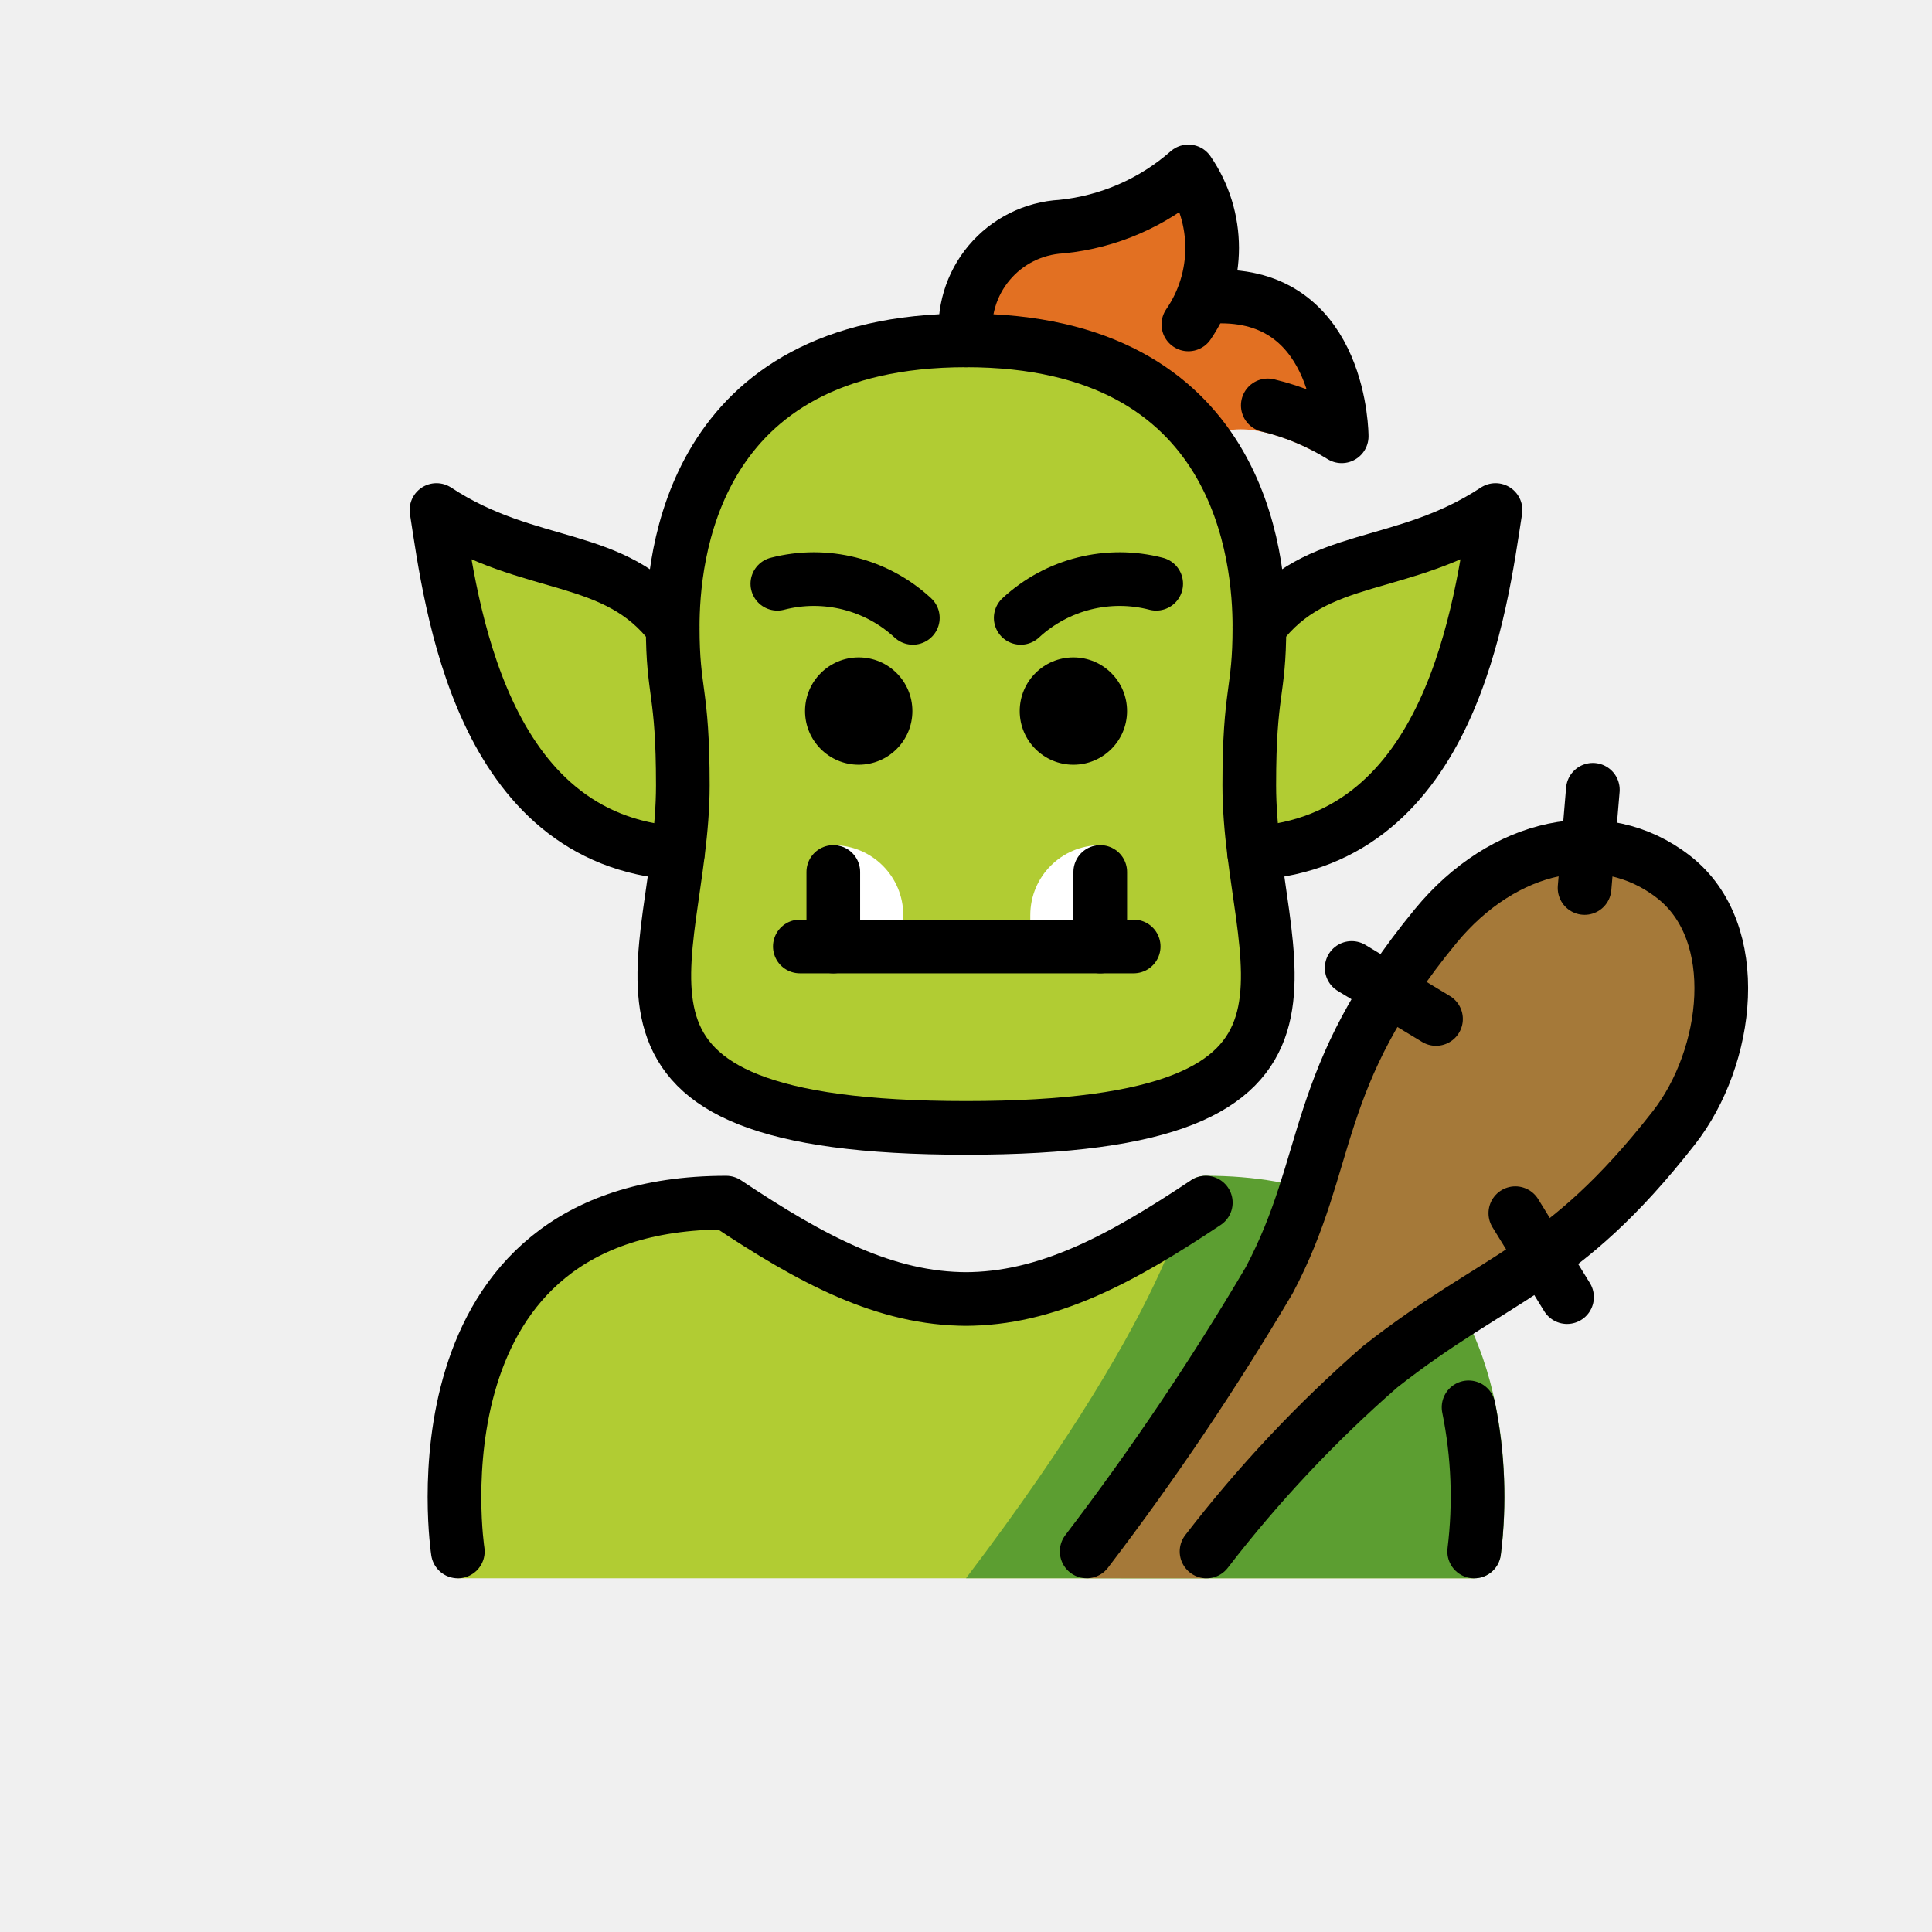
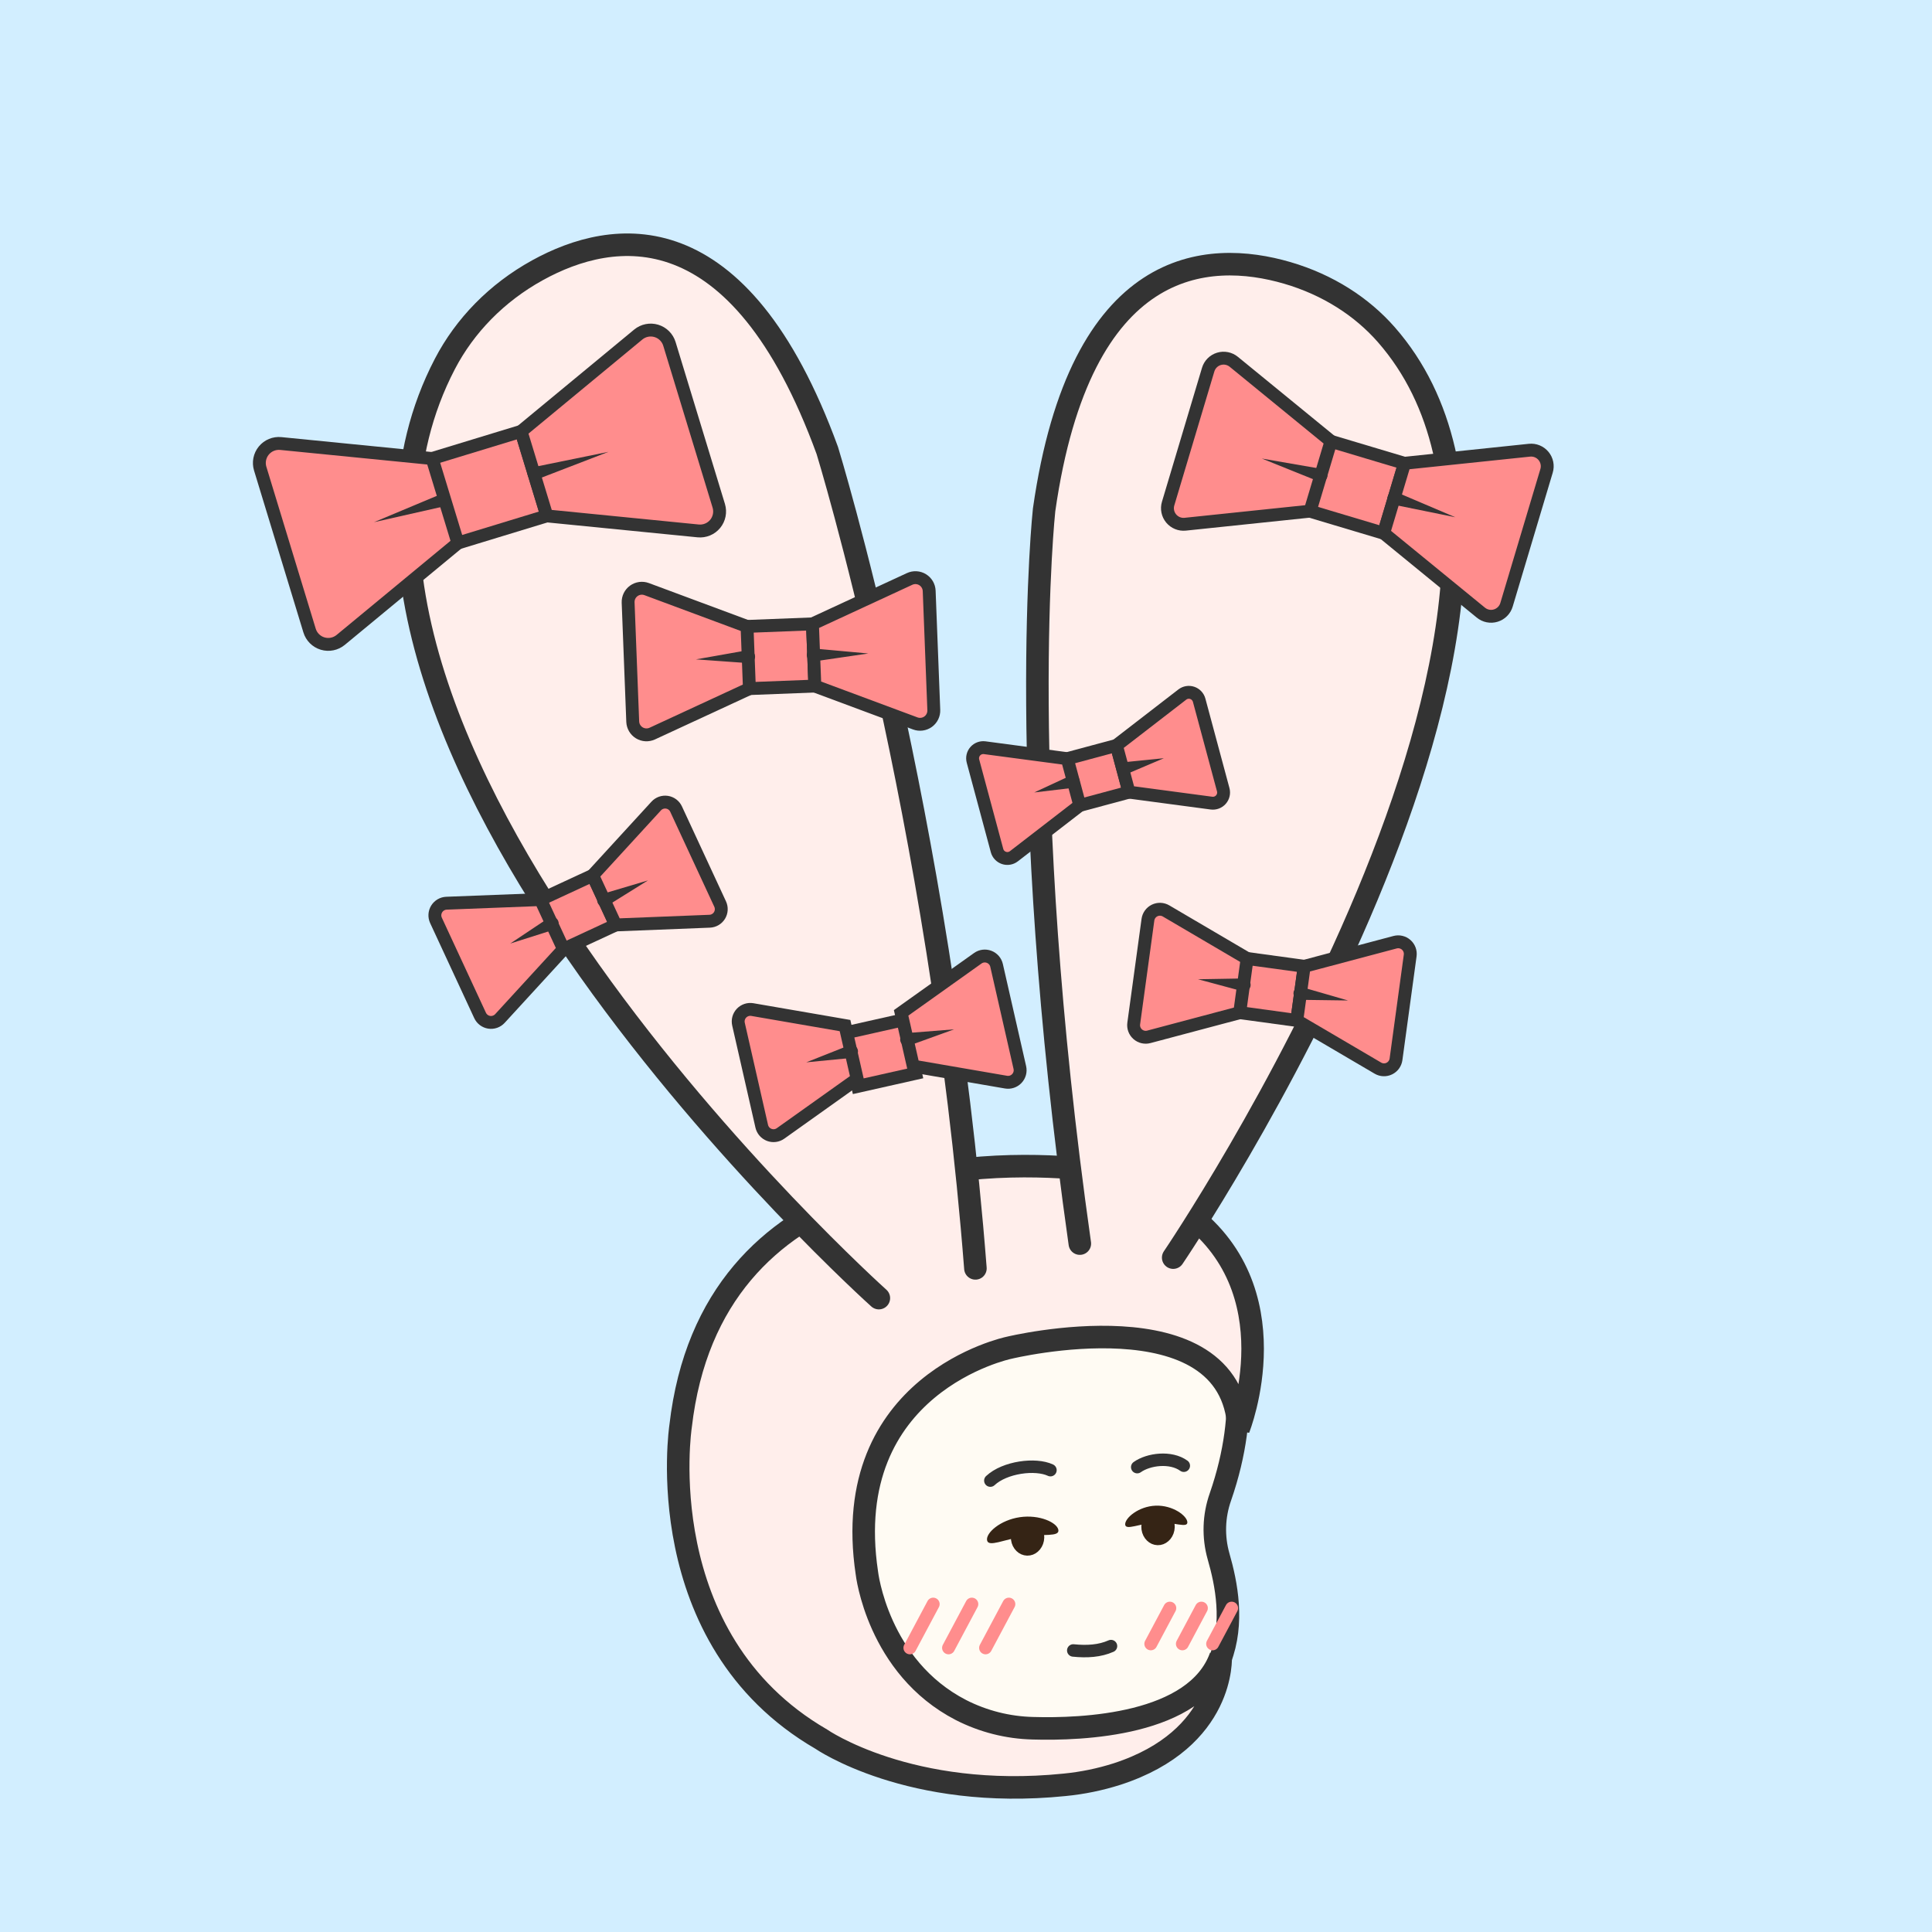
- <svg xmlns="http://www.w3.org/2000/svg" id="emoji" viewBox="0 0 72 72">
-   <g id="color">
-     <path fill="#e27022" d="M50.63,15.6a1.2,1.2,0,0,1-1.73,1.18c-1.08-.56-2.98-1.24-3.92-.35a.304.304,0,0,1-.07.05c-1.52-2.09-4.21-3.79-8.91-3.79a3.794,3.794,0,0,1,3.56-4.24,8.485,8.485,0,0,0,4.73-2.06,5.093,5.093,0,0,1,.65,3.96l.49.01C49.15,10.36,50.4,13.41,50.63,15.6Z" />
-     <path fill="#b1cc33" d="M36.002,42.033c-15.278,0-10.555-6.079-10.555-12.763,0-3.581-.377-3.402-.377-5.904s.633-10.681,10.932-10.681,10.932,8.179,10.932,10.681-.377,2.323-.377,5.904C46.557,35.954,51.28,42.033,36.002,42.033Z" />
-     <path fill="#b1cc33" d="M46.934,23.367c2.137-2.837,5.309-2.062,8.8-4.36-.548,3.523-1.617,12.306-8.996,12.787Z" />
-     <path fill="#b1cc33" d="M25.262,31.794c-7.379-.481-8.448-9.264-8.996-12.787,3.49,2.297,6.663,1.523,8.8,4.36Z" />
-     <path fill="#b1cc33" d="M17.062,57.818s-2-13,10-13c3.192,2.128,5.926,3.598,9,3.592h-.125c3.074.006,5.808-1.464,9-3.592,12,0,10,13,10,13l.008,1H17.036Z" />
-     <path fill="#5c9e31" d="M36,58.816c8.126-10.706,8.383-14.831,8.383-14.831a1.001,1.001,0,0,1,.555-.168c3.656,0,6.484,1.136,8.407,3.377C56.898,51.337,55.967,57.7,55.926,57.97a.999.999,0,0,1-.986.847Z" />
-     <path fill="#a57939" d="M44.964,57.818A47.873,47.873,0,0,1,51.43,50.939c4.406-3.468,6.766-3.56,10.948-8.906,2.063-2.637,2.637-7.282,0-9.345S56.024,31.445,53.5,34.516c-4.681,5.696-3.825,8.713-6.199,13.193A102.561,102.561,0,0,1,40.497,57.816v1h4.465Z" />
-     <path fill="#fff" d="M31.055,31.498h0a2.607,2.607,0,0,1,2.607,2.607v.651a0,0,0,0,1,0,0H31.055a0,0,0,0,1,0,0V31.498A0,0,0,0,1,31.055,31.498Z" />
-     <path transform="translate(79.3987 66.254) rotate(180)" fill="#fff" d="M38.396,31.498h2.607a0,0,0,0,1,0,0v.651a2.607,2.607,0,0,1-2.607,2.607h0a0,0,0,0,1,0,0V31.498A0,0,0,0,1,38.396,31.498Z" />
+ <svg xmlns="http://www.w3.org/2000/svg" height="1200" node-id="1" sillyvg="true" template-height="1200" template-width="1200" version="1.1" viewBox="0 0 1200 1200" width="1200">
+   <defs node-id="73" />
+   <path d="M 0.00 0.00 L 1200.00 0.00 L 1200.00 1200.00 L 0.00 1200.00 Z" fill="#d2eeff" fill-rule="nonzero" node-id="75" stroke="none" target-height="1200" target-width="1200" target-x="0" target-y="0" />
+   <path d="M 677.91 1084.68 C 776.03 1063.36 766.75 1001.01 756.83 966.56 C 753.43 954.48 753.83 941.65 758.00 929.81 C 767.60 902.06 770.00 878.07 768.62 858.03 C 765.63 816.09 734.35 781.62 692.89 774.59 C 391.89 722.77 489.89 1004.16 489.89 1004.16 C 489.89 1004.16 525.59 1062.69 573.04 1086.06 C 573.00 1086.06 642.83 1101.84 677.91 1084.68 Z" fill="#fffbf3" fill-rule="nonzero" node-id="77" stroke="#333333" stroke-linecap="round" stroke-width="14" target-height="379.07" target-width="384.14" target-x="391.89" target-y="722.77" />
+   <path d="M 706.35 911.26 C 713.35 906.26 727.18 904.51 735.28 910.38" fill="#ffffff" fill-rule="nonzero" node-id="79" stroke="#333333" stroke-linecap="round" stroke-width="7.74" target-height="6.75" target-width="28.93" target-x="706.35" target-y="904.51" />
+   <path d="M 615.12 919.63 C 624.12 911.21 643.24 908.79 652.45 913.14" fill="#ffffff" fill-rule="nonzero" node-id="81" stroke="#333333" stroke-linecap="round" stroke-width="7.74" target-height="10.84" target-width="37.33" target-x="615.12" target-y="908.79" />
+   <path d="M 666.62 1025.13 C 675.15 1026.01 683.12 1025.50 690.06 1022.41" fill="#ffffff" fill-rule="nonzero" node-id="83" stroke="#333333" stroke-linecap="round" stroke-width="7.74" target-height="3.6" target-width="23.44" target-x="666.62" target-y="1022.41" />
+   <path d="M 693.83 1101.89 C 761.21 1079.97 758.17 1028.89 758.17 1028.89 C 742.82 1071.75 671.82 1074.35 641.49 1073.44 C 625.98 1073.06 610.75 1069.20 596.92 1062.16 C 545.00 1035.43 538.43 977.00 538.43 977.00 C 520.81 859.16 626.63 837.15 626.63 837.15 C 626.63 837.15 765.09 803.43 769.35 887.36 C 769.35 887.36 804.05 800.30 734.68 751.53 C 715.91 738.35 693.85 728.00 671.00 725.87 C 611.38 720.24 441.65 721.09 422.72 885.93 C 422.72 885.93 402.72 1017.86 510.00 1080.15 C 510.00 1080.15 565.00 1118.37 661.19 1108.59 C 672.28 1107.52 683.22 1105.27 693.83 1101.89 Z" fill="#ffeeeb" fill-rule="nonzero" node-id="85" stroke="#333333" stroke-linecap="round" stroke-width="14" target-height="398.13" target-width="401.33" target-x="402.72" target-y="720.24" />
+   <path d="M 545.87 806.28 C 545.87 806.28 156.06 456.65 276.35 226.00 C 288.66 202.40 308.35 181.90 333.94 167.81 C 380.57 142.12 458.94 129.46 513.85 279.81 C 513.85 279.81 584.17 508.56 605.85 787.81" fill="#ffeeeb" fill-rule="nonzero" node-id="87" stroke="#333333" stroke-linecap="round" stroke-width="14" target-height="676.82" target-width="449.79" target-x="156.06" target-y="129.46" />
+   <path d="M 728.69 781.13 C 728.69 781.13 1005.69 373.13 861.11 207.92 C 845.86 190.50 824.75 176.86 799.51 169.49 C 750.35 155.15 671.04 158.75 648.51 316.71 C 648.51 316.71 630.07 486.08 670.70 772.42" fill="#ffeeeb" fill-rule="nonzero" node-id="89" stroke="#333333" stroke-linecap="round" stroke-width="14" target-height="625.98" target-width="375.62" target-x="630.07" target-y="155.15" />
+   <g node-id="236">
+     <path d="M 638.55 943.26 L 640.43 943.51 L 642.15 944.08 L 643.74 944.97 L 645.16 946.14 L 646.36 947.54 L 647.35 949.19 L 648.07 950.99 L 648.49 952.92 L 648.61 955.03 L 648.38 957.13 L 647.85 959.04 L 647.04 960.79 L 645.96 962.38 L 644.68 963.72 L 643.21 964.81 L 641.57 965.62 L 639.82 966.09 L 637.93 966.24 L 636.05 965.99 L 634.33 965.42 L 632.73 964.53 L 631.32 963.36 L 630.12 961.96 L 629.12 960.31 L 628.41 958.51 L 627.98 956.58 L 627.86 954.47 L 628.10 952.37 L 628.62 950.46 L 629.43 948.71 L 630.52 947.12 L 631.79 945.78 L 633.27 944.69 L 634.91 943.88 L 636.65 943.41 L 638.55 943.26 Z" fill="#352415" fill-rule="nonzero" group-id="1" node-id="93" stroke="none" target-height="22.98" target-width="20.75" target-x="627.86" target-y="943.26" />
  </g>
-   <g id="line">
-     <path fill="none" stroke="#000" stroke-linecap="round" stroke-linejoin="round" stroke-width="2" d="M54.729,52.447a16.706,16.706,0,0,1,.209,5.371" />
-     <path fill="none" stroke="#000" stroke-linecap="round" stroke-linejoin="round" stroke-width="2" d="M17.062,57.818s-2-13,10-13c3.192,2.128,5.926,3.598,9,3.592h-.125c3.074.006,5.808-1.464,9-3.592" />
-     <path fill="none" stroke="#000" stroke-linecap="round" stroke-linejoin="round" stroke-width="2" d="M44.287,12.09a5.027,5.027,0,0,0,0-5.701,8.436,8.436,0,0,1-4.725,2.056,3.794,3.794,0,0,0-3.56,4.24" />
-     <path fill="none" stroke="#000" stroke-linecap="round" stroke-linejoin="round" stroke-width="2" d="M46.934,23.367c2.137-2.837,5.309-2.062,8.8-4.36-.548,3.523-1.617,12.306-8.996,12.787" />
-     <path fill="none" stroke="#000" stroke-linecap="round" stroke-linejoin="round" stroke-width="2" d="M25.262,31.794c-7.379-.481-8.448-9.264-8.996-12.787,3.49,2.297,6.663,1.523,8.8,4.36" />
-     <path fill="none" stroke="#000" stroke-linecap="round" stroke-linejoin="round" stroke-width="2" d="M36.002,42.033c-15.278,0-10.555-6.079-10.555-12.763,0-3.581-.377-3.402-.377-5.904s.633-10.681,10.932-10.681,10.932,8.179,10.932,10.681-.377,2.323-.377,5.904C46.557,35.954,51.28,42.033,36.002,42.033Z" />
-     <path d="M42.002,26.499a2,2,0,1,1-2-2,2,2,0,0,1,2,2" />
-     <path d="M34.002,26.499a2,2,0,1,1-2-2,2,2,0,0,1,2,2" />
-     <path fill="none" stroke="#000" stroke-linecap="round" stroke-linejoin="round" stroke-width="2" d="M38.039,23.026a5.426,5.426,0,0,1,5.049-1.271" />
-     <path fill="none" stroke="#000" stroke-linecap="round" stroke-linejoin="round" stroke-width="2" d="M28.97,21.755a5.426,5.426,0,0,1,5.049,1.271" />
-     <path fill="none" stroke="#000" stroke-linecap="round" stroke-linejoin="round" stroke-width="2" d="M44.964,57.818A47.873,47.873,0,0,1,51.43,50.939c4.406-3.468,6.766-3.56,10.948-8.906,2.063-2.637,2.637-7.282,0-9.345S56.024,31.445,53.5,34.516c-4.681,5.696-3.825,8.713-6.199,13.193A102.561,102.561,0,0,1,40.497,57.816" />
-     <line x1="50.373" x2="53.516" y1="36.073" y2="37.974" fill="none" stroke="#000" stroke-linecap="round" stroke-linejoin="round" stroke-width="2" />
-     <line x1="56.472" x2="58.399" y1="45.212" y2="48.34" fill="none" stroke="#000" stroke-linecap="round" stroke-linejoin="round" stroke-width="2" />
-     <line x1="59.361" x2="59.052" y1="29.433" y2="33.093" fill="none" stroke="#000" stroke-linecap="round" stroke-linejoin="round" stroke-width="2" />
-     <line x1="31.055" x2="31.055" y1="32.496" y2="35.272" fill="none" stroke="#000" stroke-linecap="round" stroke-linejoin="round" stroke-width="2" />
-     <line x1="42.249" x2="29.808" y1="35.272" y2="35.272" fill="none" stroke="#000" stroke-linecap="round" stroke-linejoin="round" stroke-width="2" />
-     <line x1="41.003" x2="41.003" y1="32.496" y2="35.272" fill="none" stroke="#000" stroke-linecap="round" stroke-linejoin="round" stroke-width="2" />
-     <path fill="none" stroke="#000" stroke-linecap="round" stroke-linejoin="round" stroke-width="2" d="M47.247,15.108a9.318,9.318,0,0,1,2.754,1.152s0-5.21-4.494-5.21" />
+   <g node-id="237">
+     <path d="M 719.59 936.77 L 721.47 937.01 L 723.19 937.58 L 724.78 938.48 L 726.20 939.65 L 727.40 941.05 L 728.39 942.70 L 729.11 944.49 L 729.53 946.42 L 729.65 948.53 L 729.42 950.63 L 728.89 952.54 L 728.08 954.29 L 727.00 955.89 L 725.72 957.22 L 724.25 958.31 L 722.61 959.12 L 720.86 959.60 L 718.97 959.74 L 717.09 959.50 L 715.37 958.93 L 713.77 958.03 L 712.36 956.86 L 711.16 955.46 L 710.16 953.81 L 709.45 952.02 L 709.02 950.08 L 708.90 947.98 L 709.14 945.88 L 709.66 943.97 L 710.47 942.22 L 711.56 940.62 L 712.83 939.29 L 714.31 938.20 L 715.95 937.39 L 717.70 936.91 L 719.59 936.77 Z" fill="#352415" fill-rule="nonzero" group-id="2" node-id="98" stroke="none" target-height="22.97" target-width="20.75" target-x="708.9" target-y="936.77" />
  </g>
+   <g node-id="238">
+     <path d="M 267.05 285.19 L 323.68 267.92 L 339.69 320.41 L 283.06 337.68 Z" fill="#ff8d8d" fill-rule="nonzero" group-id="3" node-id="103" stroke="#333333" stroke-linecap="round" stroke-width="8" target-height="69.76" target-width="72.64" target-x="267.05" target-y="267.92" />
+   </g>
+   <path d="M 433.65 329.76 L 339.65 320.44 L 323.65 267.95 L 396.45 207.78 C 399.58 205.20 403.79 204.35 407.68 205.52 C 411.56 206.69 414.61 209.72 415.79 213.60 L 446.44 314.15 C 447.62 318.03 446.79 322.24 444.22 325.38 C 441.65 328.51 437.68 330.16 433.65 329.76 Z" fill="#ff8d8d" fill-rule="nonzero" node-id="106" stroke="#333333" stroke-linecap="round" stroke-width="8" target-height="125.81" target-width="123.97" target-x="323.65" target-y="204.35" />
+   <path d="M 211.63 397.45 L 284.42 337.29 L 268.42 284.80 L 174.42 275.48 C 170.38 275.08 166.41 276.72 163.84 279.86 C 161.27 283.00 160.44 287.21 161.62 291.09 L 192.27 391.64 C 193.45 395.53 196.50 398.56 200.39 399.73 C 204.28 400.90 208.50 400.04 211.63 397.45 Z" fill="#ff8d8d" fill-rule="nonzero" node-id="108" stroke="#333333" stroke-linecap="round" stroke-width="8" target-height="125.82" target-width="123.98" target-x="160.44" target-y="275.08" />
+   <path d="M 332.01 294.08 L 377.95 280.64" fill="#ff8d8d" fill-rule="nonzero" node-id="110" stroke="none" target-height="13.44" target-width="45.94" target-x="332.01" target-y="280.64" />
+   <path d="M 330.88 290.24 L 377.95 280.64 L 333.13 297.92 C 331.06 298.72 328.74 297.69 327.94 295.62 C 327.14 293.55 328.17 291.23 330.24 290.43 C 330.45 290.35 330.66 290.29 330.88 290.24 Z" fill="#333333" fill-rule="nonzero" node-id="112" stroke="none" target-height="18.08" target-width="50.81" target-x="327.14" target-y="280.64" />
+   <path d="M 275.88 310.40 L 232.28 324.34" fill="#ff8d8d" fill-rule="nonzero" node-id="114" stroke="none" target-height="13.94" target-width="43.6" target-x="232.28" target-y="310.4" />
+   <path d="M 277.10 314.21 L 232.28 324.34 L 274.67 306.59 C 276.04 306.12 277.56 306.43 278.64 307.40 C 279.72 308.36 280.19 309.84 279.87 311.25 C 279.55 312.67 278.49 313.80 277.10 314.21 Z" fill="#333333" fill-rule="nonzero" node-id="116" stroke="none" target-height="18.22" target-width="47.91" target-x="232.28" target-y="306.12" />
+   <path d="M 825.53 273.78 L 872.36 287.78 L 859.38 331.19 L 812.55 317.19 Z" fill="#ff8d8d" fill-rule="nonzero" group-id="4" node-id="120" stroke="#333333" stroke-linecap="round" stroke-width="8" target-height="57.41" target-width="59.81" target-x="812.55" target-y="273.78" />
+   <path d="M 919.77 380.50 L 859.41 331.15 L 872.41 287.75 L 949.95 279.64 C 953.28 279.28 956.57 280.62 958.71 283.20 C 960.85 285.78 961.56 289.26 960.59 292.47 L 935.73 375.62 C 934.78 378.84 932.27 381.37 929.06 382.35 C 925.85 383.34 922.36 382.64 919.77 380.50 Z" fill="#ff8d8d" fill-rule="nonzero" node-id="123" stroke="#333333" stroke-linecap="round" stroke-width="8" target-height="104.06" target-width="102.15" target-x="859.41" target-y="279.28" />
+   <path d="M 736.17 325.60 L 813.71 317.49 L 826.71 274.08 L 766.35 224.74 C 763.76 222.61 760.28 221.92 757.07 222.90 C 753.86 223.88 751.36 226.41 750.41 229.62 L 725.55 312.77 C 724.58 315.98 725.29 319.45 727.42 322.03 C 729.56 324.61 732.84 325.95 736.17 325.60 Z" fill="#ff8d8d" fill-rule="nonzero" node-id="125" stroke="#333333" stroke-linecap="round" stroke-width="8" target-height="104.03" target-width="102.13" target-x="724.58" target-y="221.92" />
+   <path d="M 866.17 309.52 L 903.91 321.27" fill="#ff8d8d" fill-rule="nonzero" node-id="127" stroke="none" target-height="11.75" target-width="37.74" target-x="866.17" target-y="309.52" />
+   <path d="M 867.36 305.70 L 903.91 321.27 L 865.00 313.34 C 862.82 312.90 861.42 310.78 861.86 308.60 C 862.30 306.42 864.42 305.02 866.60 305.46 C 866.86 305.52 867.11 305.60 867.36 305.70 Z" fill="#333333" fill-rule="nonzero" node-id="129" stroke="none" target-height="16.25" target-width="42.49" target-x="861.42" target-y="305.02" />
+   <path d="M 820.13 295.10 L 783.78 284.76" fill="#ff8d8d" fill-rule="nonzero" node-id="131" stroke="none" target-height="10.34" target-width="36.35" target-x="783.78" target-y="284.76" />
+   <path d="M 819.00 299.00 L 783.75 284.81 L 821.19 291.30 C 823.38 291.68 824.85 293.76 824.47 295.95 C 824.09 298.14 822.01 299.61 819.82 299.23 C 819.54 299.18 819.27 299.10 819.00 299.00 Z" fill="#333333" fill-rule="nonzero" node-id="133" stroke="none" target-height="14.8" target-width="41.1" target-x="783.75" target-y="284.81" />
+   <path d="M 462.96 389.12 L 504.63 387.50 L 506.13 426.12 L 464.46 427.74 Z" fill="#ff8d8d" fill-rule="nonzero" group-id="5" node-id="137" stroke="#333333" stroke-linecap="round" stroke-width="8" target-height="40.24" target-width="43.17" target-x="462.96" target-y="387.5" />
+   <path d="M 568.47 449.33 L 506.13 426.14 L 504.63 387.52 L 565.00 359.58 C 567.59 358.38 570.61 358.56 573.05 360.05 C 575.48 361.54 577.02 364.15 577.13 367.00 L 580.00 441.00 C 580.11 443.86 578.79 446.58 576.47 448.26 C 574.15 449.93 571.15 450.33 568.47 449.33 Z" fill="#ff8d8d" fill-rule="nonzero" node-id="140" stroke="#333333" stroke-linecap="round" stroke-width="8" target-height="91.95" target-width="75.48" target-x="504.63" target-y="358.38" />
+   <path d="M 405.10 455.66 L 465.47 427.72 L 464.00 389.09 L 401.66 365.91 C 398.98 364.91 395.98 365.32 393.67 366.99 C 391.35 368.67 390.03 371.39 390.14 374.25 L 393.00 448.25 C 393.12 451.09 394.65 453.69 397.08 455.18 C 399.50 456.66 402.51 456.84 405.10 455.66 Z" fill="#ff8d8d" fill-rule="nonzero" node-id="142" stroke="#333333" stroke-linecap="round" stroke-width="8" target-height="91.93" target-width="75.44" target-x="390.03" target-y="364.91" />
+   <path d="M 505.62 406.81 L 539.33 405.89" fill="#ff8d8d" fill-rule="nonzero" node-id="144" stroke="none" target-height="0.92" target-width="33.71" target-x="505.62" target-y="405.89" />
+   <path d="M 505.51 402.81 L 539.33 405.89 L 505.73 410.81 C 503.52 411.13 501.47 409.60 501.14 407.39 C 500.82 405.19 502.35 403.13 504.56 402.81 C 504.88 402.78 505.19 402.78 505.51 402.81 Z" fill="#333333" fill-rule="nonzero" node-id="146" stroke="none" target-height="8.35" target-width="38.51" target-x="500.82" target-y="402.78" />
+   <path d="M 464.47 407.87 L 432.27 409.55" fill="#ff8d8d" fill-rule="nonzero" node-id="148" stroke="none" target-height="1.68" target-width="32.2" target-x="432.27" target-y="407.87" />
+   <path d="M 464.68 411.87 L 432.27 409.55 L 464.27 403.88 C 466.46 403.49 468.56 404.95 468.94 407.15 C 469.33 409.34 467.87 411.43 465.68 411.82 C 465.35 411.87 465.01 411.89 464.68 411.87 Z" fill="#333333" fill-rule="nonzero" node-id="150" stroke="none" target-height="8.4" target-width="37.06" target-x="432.27" target-y="403.49" />
+   <path d="M 662.11 471.43 L 693.42 463.01 L 701.22 492.03 L 669.91 500.45 Z" fill="#ff8d8d" fill-rule="nonzero" group-id="6" node-id="154" stroke="#333333" stroke-linecap="round" stroke-width="8" target-height="37.44" target-width="39.11" target-x="662.11" target-y="463.01" />
+   <path d="M 752.47 498.83 L 701.22 492.00 L 693.42 463.00 L 734.35 431.40 C 736.11 430.04 738.43 429.65 740.53 430.36 C 742.63 431.07 744.24 432.79 744.82 434.93 L 759.77 490.51 C 760.35 492.66 759.81 494.95 758.35 496.62 C 756.88 498.30 754.67 499.12 752.47 498.83 Z" fill="#ff8d8d" fill-rule="nonzero" node-id="157" stroke="#333333" stroke-linecap="round" stroke-width="8" target-height="69.47" target-width="66.93" target-x="693.42" target-y="429.65" />
+   <path d="M 629.75 531.83 L 670.68 500.23 L 662.88 471.23 L 611.62 464.42 C 609.42 464.13 607.21 464.95 605.75 466.62 C 604.28 468.29 603.75 470.58 604.33 472.73 L 619.28 528.31 C 619.86 530.45 621.47 532.16 623.57 532.87 C 625.68 533.58 627.99 533.19 629.75 531.83 Z" fill="#ff8d8d" fill-rule="nonzero" node-id="159" stroke="#333333" stroke-linecap="round" stroke-width="8" target-height="69.45" target-width="66.93" target-x="603.75" target-y="464.13" />
+   <path d="M 697.50 477.46 L 722.89 470.94" fill="#ff8d8d" fill-rule="nonzero" node-id="161" stroke="none" target-height="6.52" target-width="25.39" target-x="697.5" target-y="470.94" />
+   <path d="M 696.51 473.58 L 722.89 470.94 L 698.50 481.33 C 696.36 481.88 694.18 480.60 693.62 478.45 C 693.07 476.31 694.36 474.13 696.50 473.58 Z" fill="#333333" fill-rule="nonzero" node-id="163" stroke="none" target-height="10.94" target-width="29.82" target-x="693.07" target-y="470.94" />
+   <path d="M 666.50 485.36 L 642.38 492.20" fill="#ff8d8d" fill-rule="nonzero" node-id="165" stroke="none" target-height="6.84" target-width="24.12" target-x="642.38" target-y="485.36" />
+   <path d="M 667.59 489.21 L 642.38 492.21 L 665.38 481.53 C 666.78 481.07 668.31 481.41 669.38 482.42 C 670.45 483.43 670.87 484.94 670.49 486.36 C 670.12 487.78 668.99 488.88 667.56 489.22 Z" fill="#333333" fill-rule="nonzero" node-id="167" stroke="none" target-height="11.14" target-width="28.49" target-x="642.38" target-y="481.07" />
+   <path d="M 334.88 559.13 L 368.11 543.72 L 382.39 574.52 L 349.16 589.93 Z" fill="#ff8d8d" fill-rule="nonzero" group-id="7" node-id="171" stroke="#333333" stroke-linecap="round" stroke-width="8" target-height="46.21" target-width="47.51" target-x="334.88" target-y="543.72" />
+   <path d="M 440.78 572.19 L 382.40 574.50 L 368.12 543.70 L 407.59 500.63 C 409.28 498.78 411.79 497.90 414.27 498.28 C 416.75 498.66 418.88 500.26 419.93 502.54 L 447.30 561.54 C 448.35 563.82 448.20 566.47 446.89 568.61 C 445.58 570.75 443.29 572.09 440.78 572.19 Z" fill="#ff8d8d" fill-rule="nonzero" node-id="174" stroke="#333333" stroke-linecap="round" stroke-width="8" target-height="76.6" target-width="80.23" target-x="368.12" target-y="497.9" />
+   <path d="M 310.51 632.61 L 350.00 589.54 L 335.72 558.74 L 277.32 561.00 C 274.81 561.10 272.52 562.45 271.21 564.59 C 269.90 566.74 269.75 569.39 270.80 571.67 L 298.17 630.67 C 299.22 632.95 301.34 634.56 303.82 634.95 C 306.30 635.34 308.81 634.46 310.51 632.61 Z" fill="#ff8d8d" fill-rule="nonzero" node-id="176" stroke="#333333" stroke-linecap="round" stroke-width="8" target-height="76.6" target-width="80.25" target-x="269.75" target-y="558.74" />
+   <path d="M 375.45 559.00 L 402.45 546.84" fill="#ff8d8d" fill-rule="nonzero" node-id="178" stroke="none" target-height="12.16" target-width="27" target-x="375.45" target-y="546.84" />
+   <path d="M 373.81 555.36 L 402.45 546.84 L 377.09 562.65 C 375.20 563.83 372.71 563.25 371.53 561.36 C 370.35 559.47 370.93 556.98 372.82 555.80 C 373.13 555.61 373.46 555.46 373.81 555.36 Z" fill="#333333" fill-rule="nonzero" node-id="180" stroke="none" target-height="16.99" target-width="32.1" target-x="370.35" target-y="546.84" />
+   <path d="M 342.46 573.79 L 316.93 586.05" fill="#ff8d8d" fill-rule="nonzero" node-id="182" stroke="none" target-height="12.26" target-width="25.53" target-x="316.93" target-y="573.79" />
+   <path d="M 344.19 577.40 L 316.93 586.05 L 340.72 570.18 C 342.58 568.94 345.09 569.44 346.33 571.30 C 347.57 573.16 347.07 575.67 345.21 576.91 C 344.89 577.11 344.55 577.28 344.19 577.40 Z" fill="#333333" fill-rule="nonzero" node-id="184" stroke="none" target-height="17.11" target-width="30.64" target-x="316.93" target-y="568.94" />
+   <path d="M 773.80 595.22 L 810.10 600.18 L 805.49 633.82 L 769.20 628.85 Z" fill="#ff8d8d" fill-rule="nonzero" group-id="8" node-id="188" stroke="#333333" stroke-linecap="round" stroke-width="8" target-height="38.6" target-width="40.9" target-x="769.2" target-y="595.22" />
+   <path d="M 855.84 663.44 L 805.45 633.86 L 810.05 600.22 L 866.53 585.22 C 868.96 584.58 871.54 585.19 873.43 586.86 C 875.31 588.52 876.23 591.01 875.89 593.50 L 867.08 658.00 C 866.73 660.48 865.17 662.63 862.91 663.72 C 860.66 664.82 858.00 664.71 855.84 663.44 Z" fill="#ff8d8d" fill-rule="nonzero" node-id="191" stroke="#333333" stroke-linecap="round" stroke-width="8" target-height="80.24" target-width="70.78" target-x="805.45" target-y="584.58" />
+   <path d="M 713.57 644.00 L 770.00 629.00 L 774.61 595.37 L 724.26 565.80 C 722.09 564.52 719.43 564.41 717.17 565.51 C 714.90 566.61 713.34 568.77 713.00 571.26 L 704.18 635.69 C 703.82 638.19 704.75 640.70 706.64 642.37 C 708.53 644.05 711.13 644.66 713.57 644.00 Z" fill="#ff8d8d" fill-rule="nonzero" node-id="193" stroke="#333333" stroke-linecap="round" stroke-width="8" target-height="80.25" target-width="70.79" target-x="703.82" target-y="564.41" />
+   <path d="M 807.97 617.06 L 837.26 621.41" fill="#ff8d8d" fill-rule="nonzero" node-id="195" stroke="none" target-height="4.35" target-width="29.29" target-x="807.97" target-y="617.06" />
+   <path d="M 808.55 613.11 L 837.26 621.41 L 807.38 621.00 C 805.15 620.97 803.37 619.14 803.40 616.91 C 803.43 614.68 805.26 612.90 807.49 612.93 C 807.85 612.94 808.21 613.00 808.55 613.11 Z" fill="#333333" fill-rule="nonzero" node-id="197" stroke="none" target-height="8.51" target-width="33.89" target-x="803.37" target-y="612.9" />
+   <path d="M 772.21 611.70 L 744.10 608.23" fill="#ff8d8d" fill-rule="nonzero" node-id="199" stroke="none" target-height="3.47" target-width="28.11" target-x="744.1" target-y="608.23" />
+   <path d="M 771.72 615.67 L 744.10 608.23 L 772.70 607.73 C 774.93 607.69 776.77 609.47 776.80 611.70 C 776.84 613.92 775.07 615.76 772.84 615.80 C 772.46 615.81 772.09 615.76 771.72 615.67 Z" fill="#333333" fill-rule="nonzero" node-id="201" stroke="none" target-height="8.12" target-width="32.74" target-x="744.1" target-y="607.69" />
+   <path d="M 525.29 641.48 L 561.18 633.42 L 568.65 666.69 L 532.76 674.75 Z" fill="#ff8d8d" fill-rule="nonzero" group-id="9" node-id="205" stroke="#333333" stroke-linecap="round" stroke-width="8.035" target-height="41.33" target-width="43.36" target-x="525.29" target-y="633.42" />
+   <path d="M 624.82 672.13 L 567.24 662.20 L 559.70 629.10 L 607.29 595.21 C 609.34 593.74 611.98 593.39 614.34 594.29 C 616.70 595.18 618.45 597.20 619.00 599.66 L 633.44 663.07 C 634.00 665.52 633.30 668.09 631.56 669.91 C 629.83 671.74 627.30 672.57 624.82 672.13 Z" fill="#ff8d8d" fill-rule="nonzero" node-id="208" stroke="#333333" stroke-linecap="round" stroke-width="8" target-height="79.18" target-width="74.3" target-x="559.7" target-y="593.39" />
+   <path d="M 484.80 704.00 L 532.40 670.11 L 524.86 637.00 L 467.28 627.06 C 464.81 626.64 462.29 627.48 460.56 629.30 C 458.83 631.12 458.13 633.68 458.69 636.13 L 473.13 699.54 C 473.69 701.99 475.43 703.99 477.77 704.89 C 480.12 705.79 482.75 705.45 484.80 704.00 Z" fill="#ff8d8d" fill-rule="nonzero" node-id="210" stroke="#333333" stroke-linecap="round" stroke-width="8" target-height="79.15" target-width="74.27" target-x="458.13" target-y="626.64" />
+   <path d="M 563.68 645.59 L 592.63 639.34" fill="#ff8d8d" fill-rule="nonzero" node-id="212" stroke="none" target-height="6.25" target-width="28.95" target-x="563.68" target-y="639.34" />
+   <path d="M 562.84 641.69 L 592.63 639.34 L 564.52 649.50 C 562.42 650.26 560.11 649.17 559.36 647.07 C 558.60 644.98 559.68 642.67 561.78 641.91 C 562.12 641.79 562.48 641.71 562.84 641.69 Z" fill="#333333" fill-rule="nonzero" node-id="214" stroke="none" target-height="10.92" target-width="34.03" target-x="558.6" target-y="639.34" />
+   <path d="M 528.32 653.17 L 500.80 659.83" fill="#ff8d8d" fill-rule="nonzero" node-id="216" stroke="none" target-height="6.66" target-width="27.52" target-x="500.8" target-y="653.17" />
+   <path d="M 529.26 657.06 L 500.80 659.83 L 527.38 649.28 C 529.45 648.45 531.81 649.46 532.63 651.53 C 533.46 653.61 532.45 655.96 530.38 656.79 C 530.02 656.93 529.64 657.02 529.26 657.06 Z" fill="#333333" fill-rule="nonzero" node-id="218" stroke="none" target-height="11.38" target-width="32.66" target-x="500.8" target-y="648.45" />
+   <path d="M 579.63 996.34 L 565.15 1023.52" fill="none" node-id="220" stroke="#ff8d8d" stroke-linecap="round" stroke-width="8" target-height="27.18" target-width="14.48" target-x="565.15" target-y="996.34" />
+   <path d="M 603.63 996.34 L 589.15 1023.52" fill="none" node-id="222" stroke="#ff8d8d" stroke-linecap="round" stroke-width="8" target-height="27.18" target-width="14.48" target-x="589.15" target-y="996.34" />
+   <path d="M 626.63 996.34 L 612.15 1023.52" fill="none" node-id="224" stroke="#ff8d8d" stroke-linecap="round" stroke-width="8" target-height="27.18" target-width="14.48" target-x="612.15" target-y="996.34" />
+   <path d="M 726.60 998.83 L 714.78 1021.03" fill="none" node-id="226" stroke="#ff8d8d" stroke-linecap="round" stroke-width="8" target-height="22.2" target-width="11.82" target-x="714.78" target-y="998.83" />
+   <path d="M 746.21 998.83 L 734.39 1021.03" fill="none" node-id="228" stroke="#ff8d8d" stroke-linecap="round" stroke-width="8" target-height="22.2" target-width="11.82" target-x="734.39" target-y="998.83" />
+   <path d="M 765.00 998.83 L 753.18 1021.03" fill="none" node-id="230" stroke="#ff8d8d" stroke-linecap="round" stroke-width="8" target-height="22.2" target-width="11.82" target-x="753.18" target-y="998.83" />
+   <path d="M 657.37 950.24 C 658.16 954.77 648.03 952.57 635.79 954.35 C 623.55 956.13 613.87 961.20 613.08 956.68 C 612.29 952.16 621.23 944.13 633.46 942.35 C 645.69 940.57 656.59 945.72 657.37 950.24 Z" fill="#352415" fill-rule="nonzero" node-id="232" stroke="none" target-height="20.63" target-width="45.87" target-x="612.29" target-y="940.57" />
+   <path d="M 737.49 945.44 C 737.71 949.39 729.24 945.30 718.58 945.70 C 707.92 946.10 699.09 950.84 698.87 946.89 C 698.65 942.94 707.12 935.60 717.78 935.20 C 728.44 934.80 737.27 941.48 737.49 945.44 Z" fill="#352415" fill-rule="nonzero" node-id="234" stroke="none" target-height="16.04" target-width="39.06" target-x="698.65" target-y="934.8" />
</svg>
